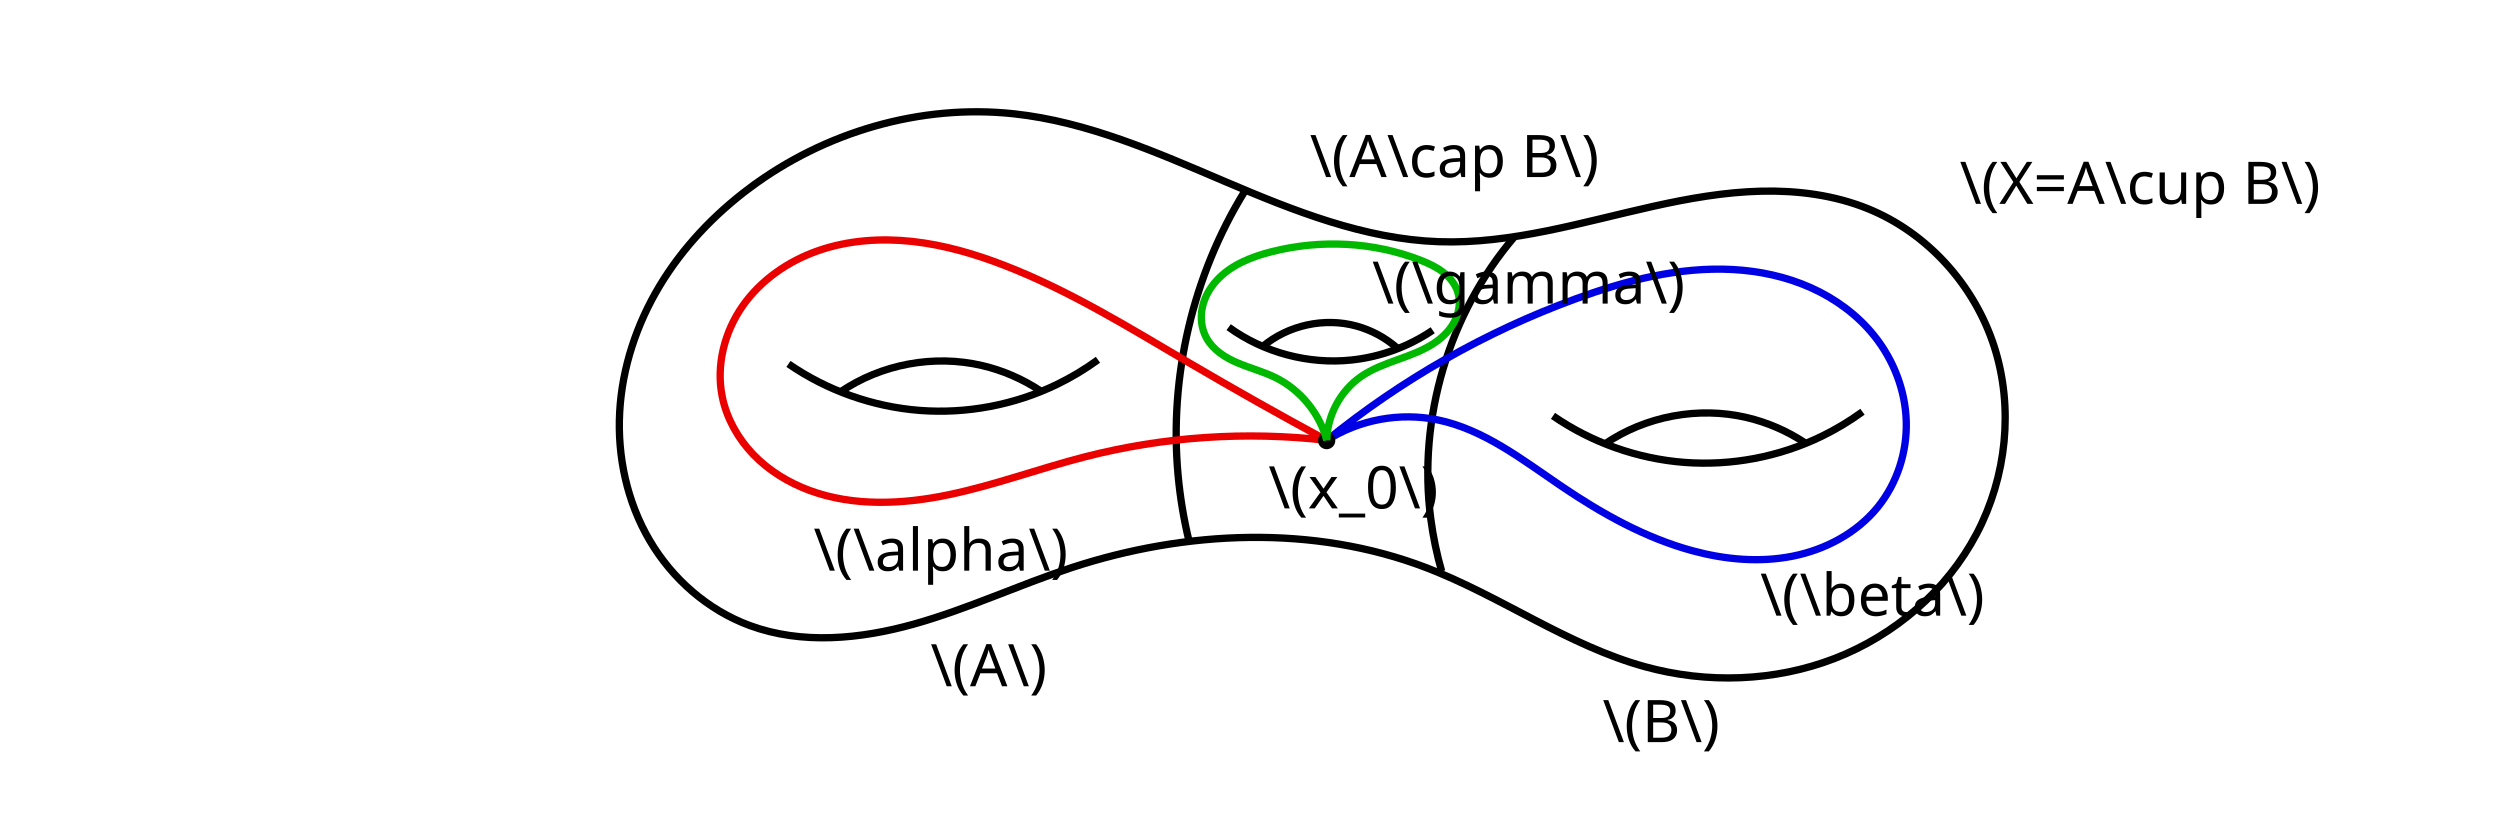
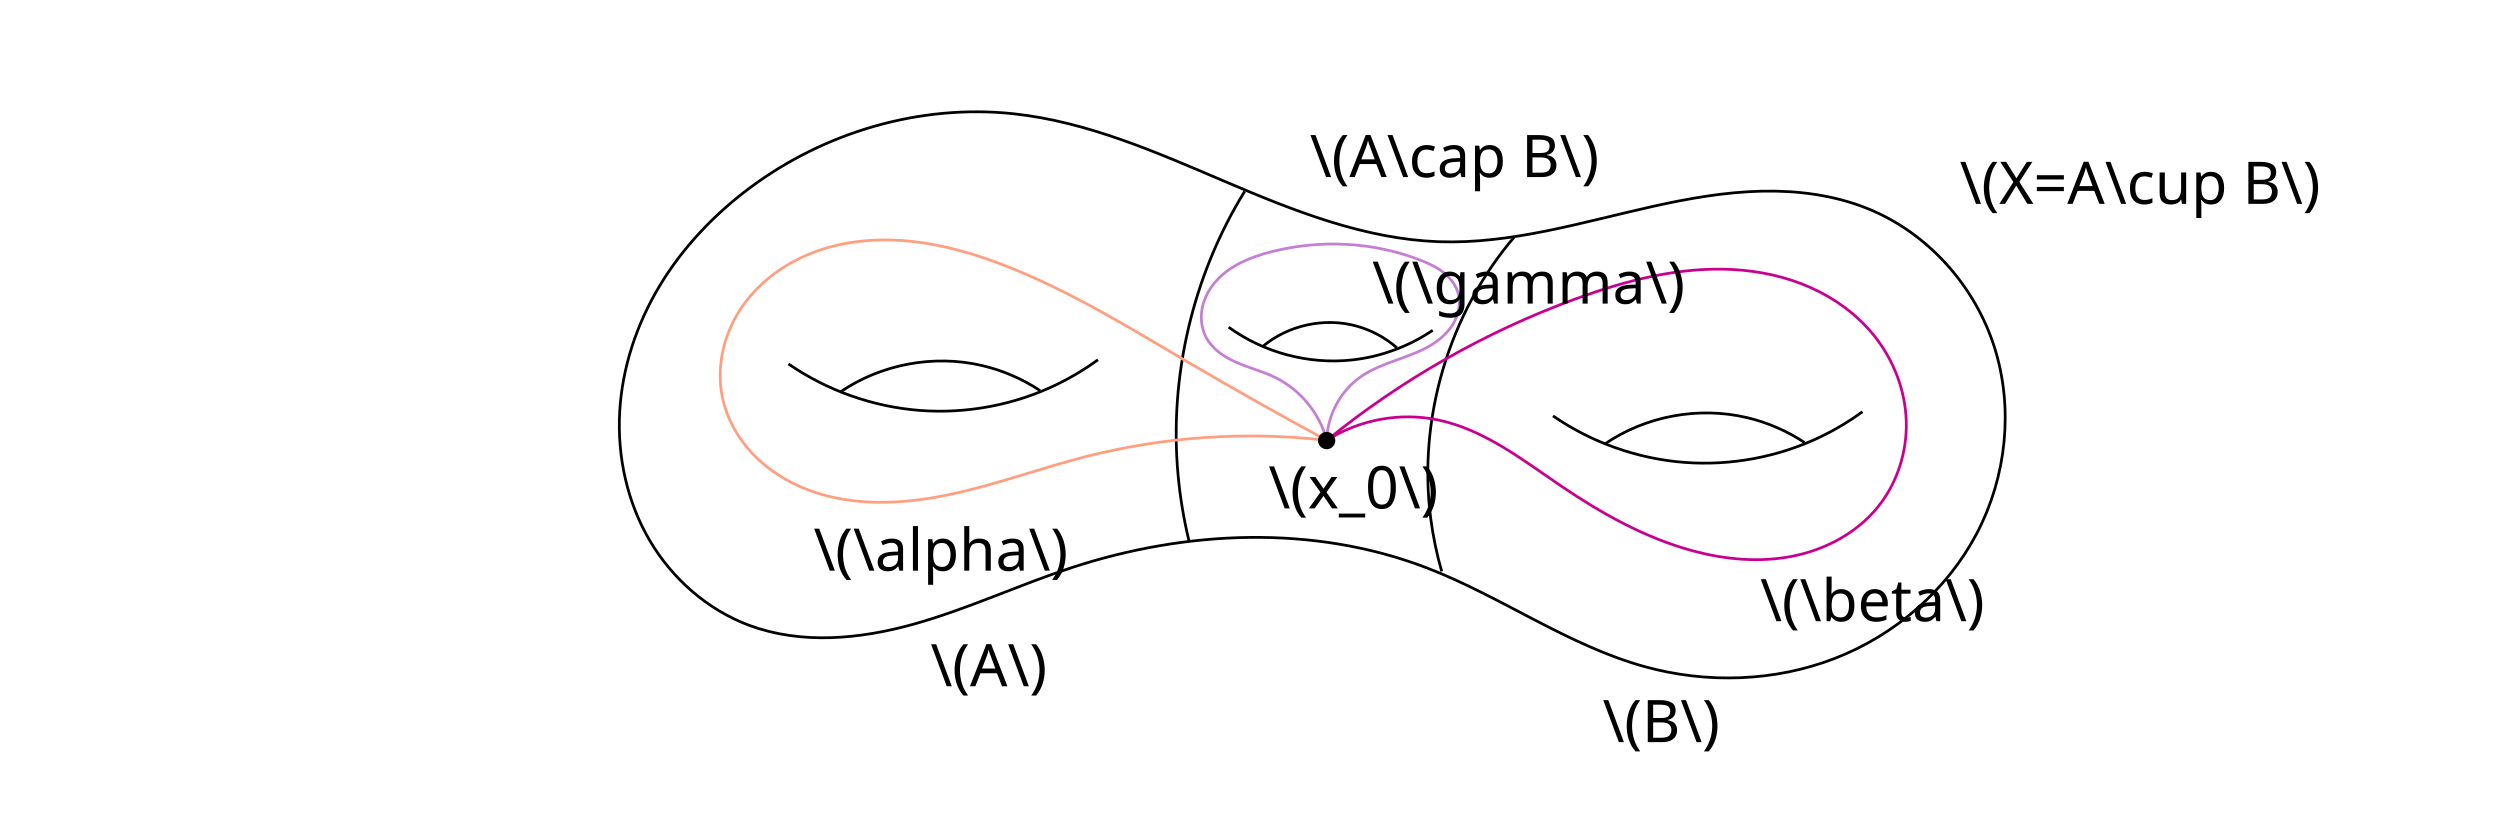
<svg xmlns="http://www.w3.org/2000/svg" width="240mm" height="80mm" viewBox="0 0 240 80" version="1.1" id="svg8">
  <defs id="defs2">
    </defs>
  <g id="layer1" transform="translate(0,-177)">
-     <path style="fill:none;stroke:black;stroke-width:0.702;stroke-linecap:butt;stroke-linejoin:miter;stroke-opacity:1;stroke-dasharray:none;fill-opacity:1;marker-start:none;marker-end:none" d="m 71.959,195.053 c -3.427,2.563 -6.429,5.725 -8.635,9.392 -2.206,3.667 -3.6,7.846 -3.835,12.119 -0.234,4.273 0.716,8.633 2.884,12.322 2.168,3.69 5.572,6.675 9.586,8.159 5.02,1.856 10.636,1.309 15.789,-0.136 5.153,-1.445 10.026,-3.742 15.111,-5.41 11.004,-3.61 23.255,-4.143 34.069,0 7.186,2.753 13.577,7.466 20.996,9.508 5.957,1.639 12.443,1.434 18.205,-0.795 5.762,-2.229 10.748,-6.508 13.627,-11.974 2.88,-5.466 3.577,-12.089 1.687,-17.971 -1.891,-5.882 -6.4,-10.914 -12.126,-13.233 -3.234,-1.31 -6.77,-1.765 -10.258,-1.68 -3.488,0.085 -6.944,0.696 -10.35,1.454 -6.812,1.516 -13.617,3.642 -20.592,3.396 -7.134,-0.252 -13.925,-2.97 -20.492,-5.768 -6.567,-2.798 -13.215,-5.749 -20.312,-6.513 -8.936,-0.962 -18.156,1.749 -25.354,7.131 z" id="path856" />
-     <path style="fill:none;stroke:black;stroke-width:0.702;stroke-linecap:butt;stroke-linejoin:miter;stroke-opacity:1;stroke-dasharray:none;fill-opacity:1;marker-start:none;marker-end:none" d="m 75.692,211.936 c 3.713,2.561 8.111,4.118 12.608,4.464 4.497,0.346 9.082,-0.52 13.142,-2.484 1.388,-0.671 2.716,-1.468 3.962,-2.377" id="path860" />
-     <path style="fill:none;stroke:black;stroke-width:0.702;stroke-linecap:butt;stroke-linejoin:miter;stroke-opacity:1;stroke-dasharray:none;fill-opacity:1;marker-start:none;marker-end:none" d="m 80.647,214.647 c 3.931,-2.693 9.012,-3.642 13.65,-2.55 1.972,0.464 3.861,1.281 5.55,2.4" id="path977" />
-     <path style="fill:none;stroke:black;stroke-width:0.702;stroke-linecap:butt;stroke-linejoin:miter;stroke-opacity:1;stroke-dasharray:none;fill-opacity:1;marker-start:none;marker-end:none" d="m 149.086,216.925 c 3.713,2.561 8.111,4.118 12.608,4.464 4.497,0.346 9.082,-0.52 13.142,-2.484 1.388,-0.671 2.716,-1.468 3.962,-2.377" id="path860-7" />
-     <path style="fill:none;stroke:black;stroke-width:0.702;stroke-linecap:butt;stroke-linejoin:miter;stroke-opacity:1;stroke-dasharray:none;fill-opacity:1;marker-start:none;marker-end:none" d="m 154.041,219.636 c 3.931,-2.693 9.012,-3.642 13.65,-2.55 1.972,0.464 3.861,1.281 5.55,2.4" id="path977-0" />
-     <path style="fill:none;stroke:black;stroke-width:0.702;stroke-linecap:butt;stroke-linejoin:miter;stroke-opacity:1;stroke-dasharray:none;fill-opacity:1;marker-start:none;marker-end:none" d="m 119.491,195.368 c -4.979,8.068 -7.26,17.77 -6.399,27.211 0.195,2.138 0.546,4.261 1.05,6.347" id="path1231" />
-     <path style="fill:none;stroke:black;stroke-width:0.702;stroke-linecap:butt;stroke-linejoin:miter;stroke-opacity:1;stroke-dasharray:none;fill-opacity:1;marker-start:none;marker-end:none" d="m 145.425,199.687 c -6.325,7.371 -9.336,17.483 -8.072,27.113 0.224,1.707 0.575,3.398 1.05,5.053" id="path1231-7" />
+     <path style="fill:none;stroke:black;stroke-width:0.265;stroke-linecap:butt;stroke-linejoin:miter;stroke-opacity:1;stroke-dasharray:none;fill-opacity:1;marker-start:none;marker-end:none" d="m 71.959,195.053 c -3.427,2.563 -6.429,5.725 -8.635,9.392 -2.206,3.667 -3.6,7.846 -3.835,12.119 -0.234,4.273 0.716,8.633 2.884,12.322 2.168,3.69 5.572,6.675 9.586,8.159 5.02,1.856 10.636,1.309 15.789,-0.136 5.153,-1.445 10.026,-3.742 15.111,-5.41 11.004,-3.61 23.255,-4.143 34.069,0 7.186,2.753 13.577,7.466 20.996,9.508 5.957,1.639 12.443,1.434 18.205,-0.795 5.762,-2.229 10.748,-6.508 13.627,-11.974 2.88,-5.466 3.577,-12.089 1.687,-17.971 -1.891,-5.882 -6.4,-10.914 -12.126,-13.233 -3.234,-1.31 -6.77,-1.765 -10.258,-1.68 -3.488,0.085 -6.944,0.696 -10.35,1.454 -6.812,1.516 -13.617,3.642 -20.592,3.396 -7.134,-0.252 -13.925,-2.97 -20.492,-5.768 -6.567,-2.798 -13.215,-5.749 -20.312,-6.513 -8.936,-0.962 -18.156,1.749 -25.354,7.131 z" id="path856" />
+     <path style="fill:none;stroke:black;stroke-width:0.265;stroke-linecap:butt;stroke-linejoin:miter;stroke-opacity:1;stroke-dasharray:none;fill-opacity:1;marker-start:none;marker-end:none" d="m 75.692,211.936 c 3.713,2.561 8.111,4.118 12.608,4.464 4.497,0.346 9.082,-0.52 13.142,-2.484 1.388,-0.671 2.716,-1.468 3.962,-2.377" id="path860" />
+     <path style="fill:none;stroke:black;stroke-width:0.265;stroke-linecap:butt;stroke-linejoin:miter;stroke-opacity:1;stroke-dasharray:none;fill-opacity:1;marker-start:none;marker-end:none" d="m 80.647,214.647 c 3.931,-2.693 9.012,-3.642 13.65,-2.55 1.972,0.464 3.861,1.281 5.55,2.4" id="path977" />
+     <path style="fill:none;stroke:black;stroke-width:0.265;stroke-linecap:butt;stroke-linejoin:miter;stroke-opacity:1;stroke-dasharray:none;fill-opacity:1;marker-start:none;marker-end:none" d="m 149.086,216.925 c 3.713,2.561 8.111,4.118 12.608,4.464 4.497,0.346 9.082,-0.52 13.142,-2.484 1.388,-0.671 2.716,-1.468 3.962,-2.377" id="path860-7" />
+     <path style="fill:none;stroke:black;stroke-width:0.265;stroke-linecap:butt;stroke-linejoin:miter;stroke-opacity:1;stroke-dasharray:none;fill-opacity:1;marker-start:none;marker-end:none" d="m 154.041,219.636 c 3.931,-2.693 9.012,-3.642 13.65,-2.55 1.972,0.464 3.861,1.281 5.55,2.4" id="path977-0" />
+     <path style="fill:none;stroke:black;stroke-width:0.265;stroke-linecap:butt;stroke-linejoin:miter;stroke-opacity:1;stroke-dasharray:none;fill-opacity:1;marker-start:none;marker-end:none" d="m 119.491,195.368 c -4.979,8.068 -7.26,17.77 -6.399,27.211 0.195,2.138 0.546,4.261 1.05,6.347" id="path1231" />
+     <path style="fill:none;stroke:black;stroke-width:0.265;stroke-linecap:butt;stroke-linejoin:miter;stroke-opacity:1;stroke-dasharray:none;fill-opacity:1;marker-start:none;marker-end:none" d="m 145.425,199.687 c -6.325,7.371 -9.336,17.483 -8.072,27.113 0.224,1.707 0.575,3.398 1.05,5.053" id="path1231-7" />
    <text xml:space="preserve" style="font-size:5.644px;line-height:1.25;font-family:sans-serif;letter-spacing:0px;word-spacing:0px;stroke-width:0.265" x="89.325" y="242.88" id="text1707">
      <tspan id="tspan1705" style="stroke-width:0.265" x="89.325" y="242.88">\(A\)</tspan>
    </text>
    <text xml:space="preserve" style="font-size:5.644px;line-height:1.25;font-family:sans-serif;letter-spacing:0px;word-spacing:0px;stroke-width:0.265" x="153.849" y="248.241" id="text1707-8">
      <tspan id="tspan1705-1" style="stroke-width:0.265" x="153.849" y="248.241">\(B\)</tspan>
    </text>
    <text xml:space="preserve" style="font-size:5.644px;line-height:1.25;font-family:sans-serif;letter-spacing:0px;word-spacing:0px;stroke-width:0.265" x="121.767" y="225.802" id="text3168">
      <tspan id="tspan3166" style="stroke-width:0.265" x="121.767" y="225.802">\(x_0\)</tspan>
    </text>
    <text xml:space="preserve" style="font-size:5.644px;line-height:1.25;font-family:sans-serif;letter-spacing:0px;word-spacing:0px;stroke-width:0.265" x="188.128" y="196.574" id="text1066">
      <tspan id="tspan1064" style="stroke-width:0.265" x="188.128" y="196.574">\(X=A\cup B\)</tspan>
    </text>
    <text xml:space="preserve" style="font-size:5.644px;line-height:1.25;font-family:sans-serif;letter-spacing:0px;word-spacing:0px;stroke-width:0.265" x="125.741" y="193.999" id="text1399">
      <tspan id="tspan1397" style="stroke-width:0.265" x="125.741" y="193.999">\(A\cap B\)</tspan>
    </text>
-     <path style="fill:none;stroke:#eb0000;stroke-width:0.702;stroke-linecap:butt;stroke-linejoin:miter;stroke-opacity:1;stroke-dasharray:none;fill-opacity:1;marker-start:none;marker-end:none" d="m 127.371,219.275 c -7.748,-0.896 -15.66,-0.358 -23.215,1.58 -4.379,1.123 -8.638,2.711 -13.064,3.636 -4.426,0.925 -9.137,1.155 -13.379,-0.411 -2.013,-0.743 -3.89,-1.89 -5.381,-3.434 -1.491,-1.543 -2.584,-3.491 -3.003,-5.595 -0.595,-2.99 0.217,-6.183 1.967,-8.68 1.75,-2.497 4.383,-4.312 7.264,-5.311 2.881,-0.999 5.998,-1.212 9.029,-0.881 3.031,0.332 5.984,1.195 8.827,2.296 6.24,2.416 11.966,5.963 17.736,9.351 4.36,2.561 8.767,5.043 13.218,7.444" id="path1627" />
-     <text xml:space="preserve" style="font-size:5.644px;line-height:1.25;font-family:sans-serif;letter-spacing:0px;word-spacing:0px;stroke-width:0.265" x="168.972" y="236.102" id="text1853">
-       <tspan id="tspan1851" style="stroke-width:0.265" x="168.972" y="236.102">\(\beta\)</tspan>
+     <path style="fill:none;stroke:#ff9f7f;stroke-width:0.265;stroke-linecap:butt;stroke-linejoin:miter;stroke-opacity:1;stroke-dasharray:none;fill-opacity:1;marker-start:none;marker-end:none" d="m 127.371,219.275 c -7.748,-0.896 -15.66,-0.358 -23.215,1.58 -4.379,1.123 -8.638,2.711 -13.064,3.636 -4.426,0.925 -9.137,1.155 -13.379,-0.411 -2.013,-0.743 -3.89,-1.89 -5.381,-3.434 -1.491,-1.543 -2.584,-3.491 -3.003,-5.595 -0.595,-2.99 0.217,-6.183 1.967,-8.68 1.75,-2.497 4.383,-4.312 7.264,-5.311 2.881,-0.999 5.998,-1.212 9.029,-0.881 3.031,0.332 5.984,1.195 8.827,2.296 6.24,2.416 11.966,5.963 17.736,9.351 4.36,2.561 8.767,5.043 13.218,7.444" id="path1627" />
+     <text xml:space="preserve" style="font-size:5.644px;line-height:1.25;font-family:sans-serif;letter-spacing:0px;word-spacing:0px;stroke-width:0.265" x="168.972" y="236.631" id="text1853">
+       <tspan id="tspan1851" style="stroke-width:0.265" x="168.972" y="236.631">\(\beta\)</tspan>
    </text>
    <text xml:space="preserve" style="font-size:5.644px;line-height:1.25;font-family:sans-serif;letter-spacing:0px;word-spacing:0px;stroke-width:0.265" x="78.096" y="231.783" id="text1853-5">
      <tspan id="tspan1851-8" style="stroke-width:0.265" x="78.096" y="231.783">\(\alpha\)</tspan>
    </text>
-     <path style="fill:none;stroke:#0000e4;stroke-width:0.702;stroke-linecap:butt;stroke-linejoin:miter;stroke-opacity:1;stroke-dasharray:none;fill-opacity:1;marker-start:none;marker-end:none" d="m 127.371,219.275 c 7.129,-5.806 15.231,-10.415 23.865,-13.576 4.843,-1.773 9.952,-3.104 15.102,-2.826 2.575,0.139 5.139,0.687 7.493,1.74 2.354,1.053 4.494,2.619 6.104,4.633 1.851,2.315 2.975,5.222 3.065,8.184 0.09,2.963 -0.872,5.962 -2.742,8.262 -2.028,2.493 -5.04,4.085 -8.193,4.707 -3.153,0.622 -6.44,0.321 -9.543,-0.515 -4.559,-1.228 -8.742,-3.575 -12.65,-6.224 -3.738,-2.535 -7.434,-5.439 -11.857,-6.352 -3.623,-0.748 -7.528,-0.026 -10.644,1.967" id="path3989" />
-     <path style="fill:none;stroke:black;stroke-width:0.702;stroke-linecap:butt;stroke-linejoin:miter;stroke-opacity:1;stroke-dasharray:none;fill-opacity:1;marker-start:none;marker-end:none" d="m 117.95,208.409 c 3.374,2.447 7.668,3.592 11.813,3.15 2.774,-0.296 5.47,-1.286 7.777,-2.855" id="path5174" />
-     <path style="fill:none;stroke:black;stroke-width:0.702;stroke-linecap:butt;stroke-linejoin:miter;stroke-opacity:1;stroke-dasharray:none;fill-opacity:1;marker-start:none;marker-end:none" d="m 121.198,210.279 c 2.458,-2.072 5.96,-2.833 9.056,-1.969 1.411,0.394 2.733,1.106 3.839,2.067" id="path5371" />
-     <path style="font-variation-settings:normal;opacity:0.99;vector-effect:none;fill:#000000;fill-opacity:1;fill-rule:evenodd;stroke:#000000;stroke-width:0.265;stroke-linecap:butt;stroke-linejoin:round;stroke-miterlimit:4;stroke-dasharray:none;stroke-dashoffset:0;stroke-opacity:1;-inkscape-stroke:none;stop-color:#000000;stop-opacity:1" id="path3272" d="m 128.054,219.226 a 0.698,0.698 0 0 1 -0.625,0.763 0.698,0.698 0 0 1 -0.764,-0.624 0.698,0.698 0 0 1 0.622,-0.765 0.698,0.698 0 0 1 0.767,0.621" />
-     <path style="fill:none;stroke:#00b800;stroke-width:0.702;stroke-linecap:butt;stroke-linejoin:miter;stroke-opacity:1;stroke-dasharray:none;fill-opacity:1;marker-start:none;marker-end:none" d="m 127.371,219.275 c -0.679,-2.584 -2.52,-4.838 -4.915,-6.022 -1.171,-0.579 -2.449,-0.906 -3.65,-1.419 -0.601,-0.256 -1.184,-0.56 -1.705,-0.954 -0.521,-0.394 -0.979,-0.88 -1.291,-1.454 -0.478,-0.877 -0.591,-1.932 -0.386,-2.909 0.205,-0.978 0.716,-1.878 1.393,-2.612 1.355,-1.468 3.301,-2.244 5.237,-2.736 4.702,-1.197 9.781,-0.961 14.3,0.806 0.75,0.293 1.492,0.632 2.135,1.117 0.643,0.485 1.187,1.13 1.441,1.895 0.305,0.916 0.166,1.947 -0.266,2.81 -0.432,0.864 -1.138,1.57 -1.937,2.111 -1.073,0.727 -2.309,1.171 -3.529,1.61 -1.22,0.439 -2.454,0.887 -3.523,1.622 -1.988,1.366 -3.257,3.724 -3.304,6.136" id="path5781" />
+     <path style="fill:none;stroke:#c9008e;stroke-width:0.265;stroke-linecap:butt;stroke-linejoin:miter;stroke-opacity:1;stroke-dasharray:none;fill-opacity:1;marker-start:none;marker-end:none" d="m 127.371,219.275 c 7.129,-5.806 15.231,-10.415 23.865,-13.576 4.843,-1.773 9.952,-3.104 15.102,-2.826 2.575,0.139 5.139,0.687 7.493,1.74 2.354,1.053 4.494,2.619 6.104,4.633 1.851,2.315 2.975,5.222 3.065,8.184 0.09,2.963 -0.872,5.962 -2.742,8.262 -2.028,2.493 -5.04,4.085 -8.193,4.707 -3.153,0.622 -6.44,0.321 -9.543,-0.515 -4.559,-1.228 -8.742,-3.575 -12.65,-6.224 -3.738,-2.535 -7.434,-5.439 -11.857,-6.352 -3.623,-0.748 -7.528,-0.026 -10.644,1.967" id="path3989" />
+     <path style="fill:none;stroke:black;stroke-width:0.265;stroke-linecap:butt;stroke-linejoin:miter;stroke-opacity:1;stroke-dasharray:none;fill-opacity:1;marker-start:none;marker-end:none" d="m 117.95,208.409 c 3.374,2.447 7.668,3.592 11.813,3.15 2.774,-0.296 5.47,-1.286 7.777,-2.855" id="path5174" />
+     <path style="fill:none;stroke:black;stroke-width:0.265;stroke-linecap:butt;stroke-linejoin:miter;stroke-opacity:1;stroke-dasharray:none;fill-opacity:1;marker-start:none;marker-end:none" d="m 121.198,210.279 c 2.458,-2.072 5.96,-2.833 9.056,-1.969 1.411,0.394 2.733,1.106 3.839,2.067" id="path5371" />
+     <path style="fill:none;stroke:#c47fd5;stroke-width:0.265;stroke-linecap:butt;stroke-linejoin:miter;stroke-opacity:1;stroke-dasharray:none;fill-opacity:1;marker-start:none;marker-end:none" d="m 127.371,219.275 c -0.679,-2.584 -2.52,-4.838 -4.915,-6.022 -1.171,-0.579 -2.449,-0.906 -3.65,-1.419 -0.601,-0.256 -1.184,-0.56 -1.705,-0.954 -0.521,-0.394 -0.979,-0.88 -1.291,-1.454 -0.478,-0.877 -0.591,-1.932 -0.386,-2.909 0.205,-0.978 0.716,-1.878 1.393,-2.612 1.355,-1.468 3.301,-2.244 5.237,-2.736 4.702,-1.197 9.781,-0.961 14.3,0.806 0.75,0.293 1.492,0.632 2.135,1.117 0.643,0.485 1.187,1.13 1.441,1.895 0.305,0.916 0.166,1.947 -0.266,2.81 -0.432,0.864 -1.138,1.57 -1.937,2.111 -1.073,0.727 -2.309,1.171 -3.529,1.61 -1.22,0.439 -2.454,0.887 -3.523,1.622 -1.988,1.366 -3.257,3.724 -3.304,6.136" id="path5781" />
    <text xml:space="preserve" style="font-size:5.644px;line-height:1.25;font-family:sans-serif;letter-spacing:0px;word-spacing:0px;stroke-width:0.265" x="131.718" y="206.146" id="text6106">
      <tspan id="tspan6104" style="stroke-width:0.265" x="131.718" y="206.146">\(\gamma\)</tspan>
    </text>
+     <path style="font-variation-settings:normal;opacity:0.99;vector-effect:none;fill:#000000;fill-opacity:1;fill-rule:evenodd;stroke:#000000;stroke-width:0.265;stroke-linecap:butt;stroke-linejoin:round;stroke-miterlimit:4;stroke-dasharray:none;stroke-dashoffset:0;stroke-opacity:1;-inkscape-stroke:none;stop-color:#000000;stop-opacity:1" id="path3272" d="m 128.054,219.226 a 0.698,0.698 0 0 1 -0.625,0.763 0.698,0.698 0 0 1 -0.764,-0.624 0.698,0.698 0 0 1 0.622,-0.765 0.698,0.698 0 0 1 0.767,0.621" />
  </g>
</svg>
